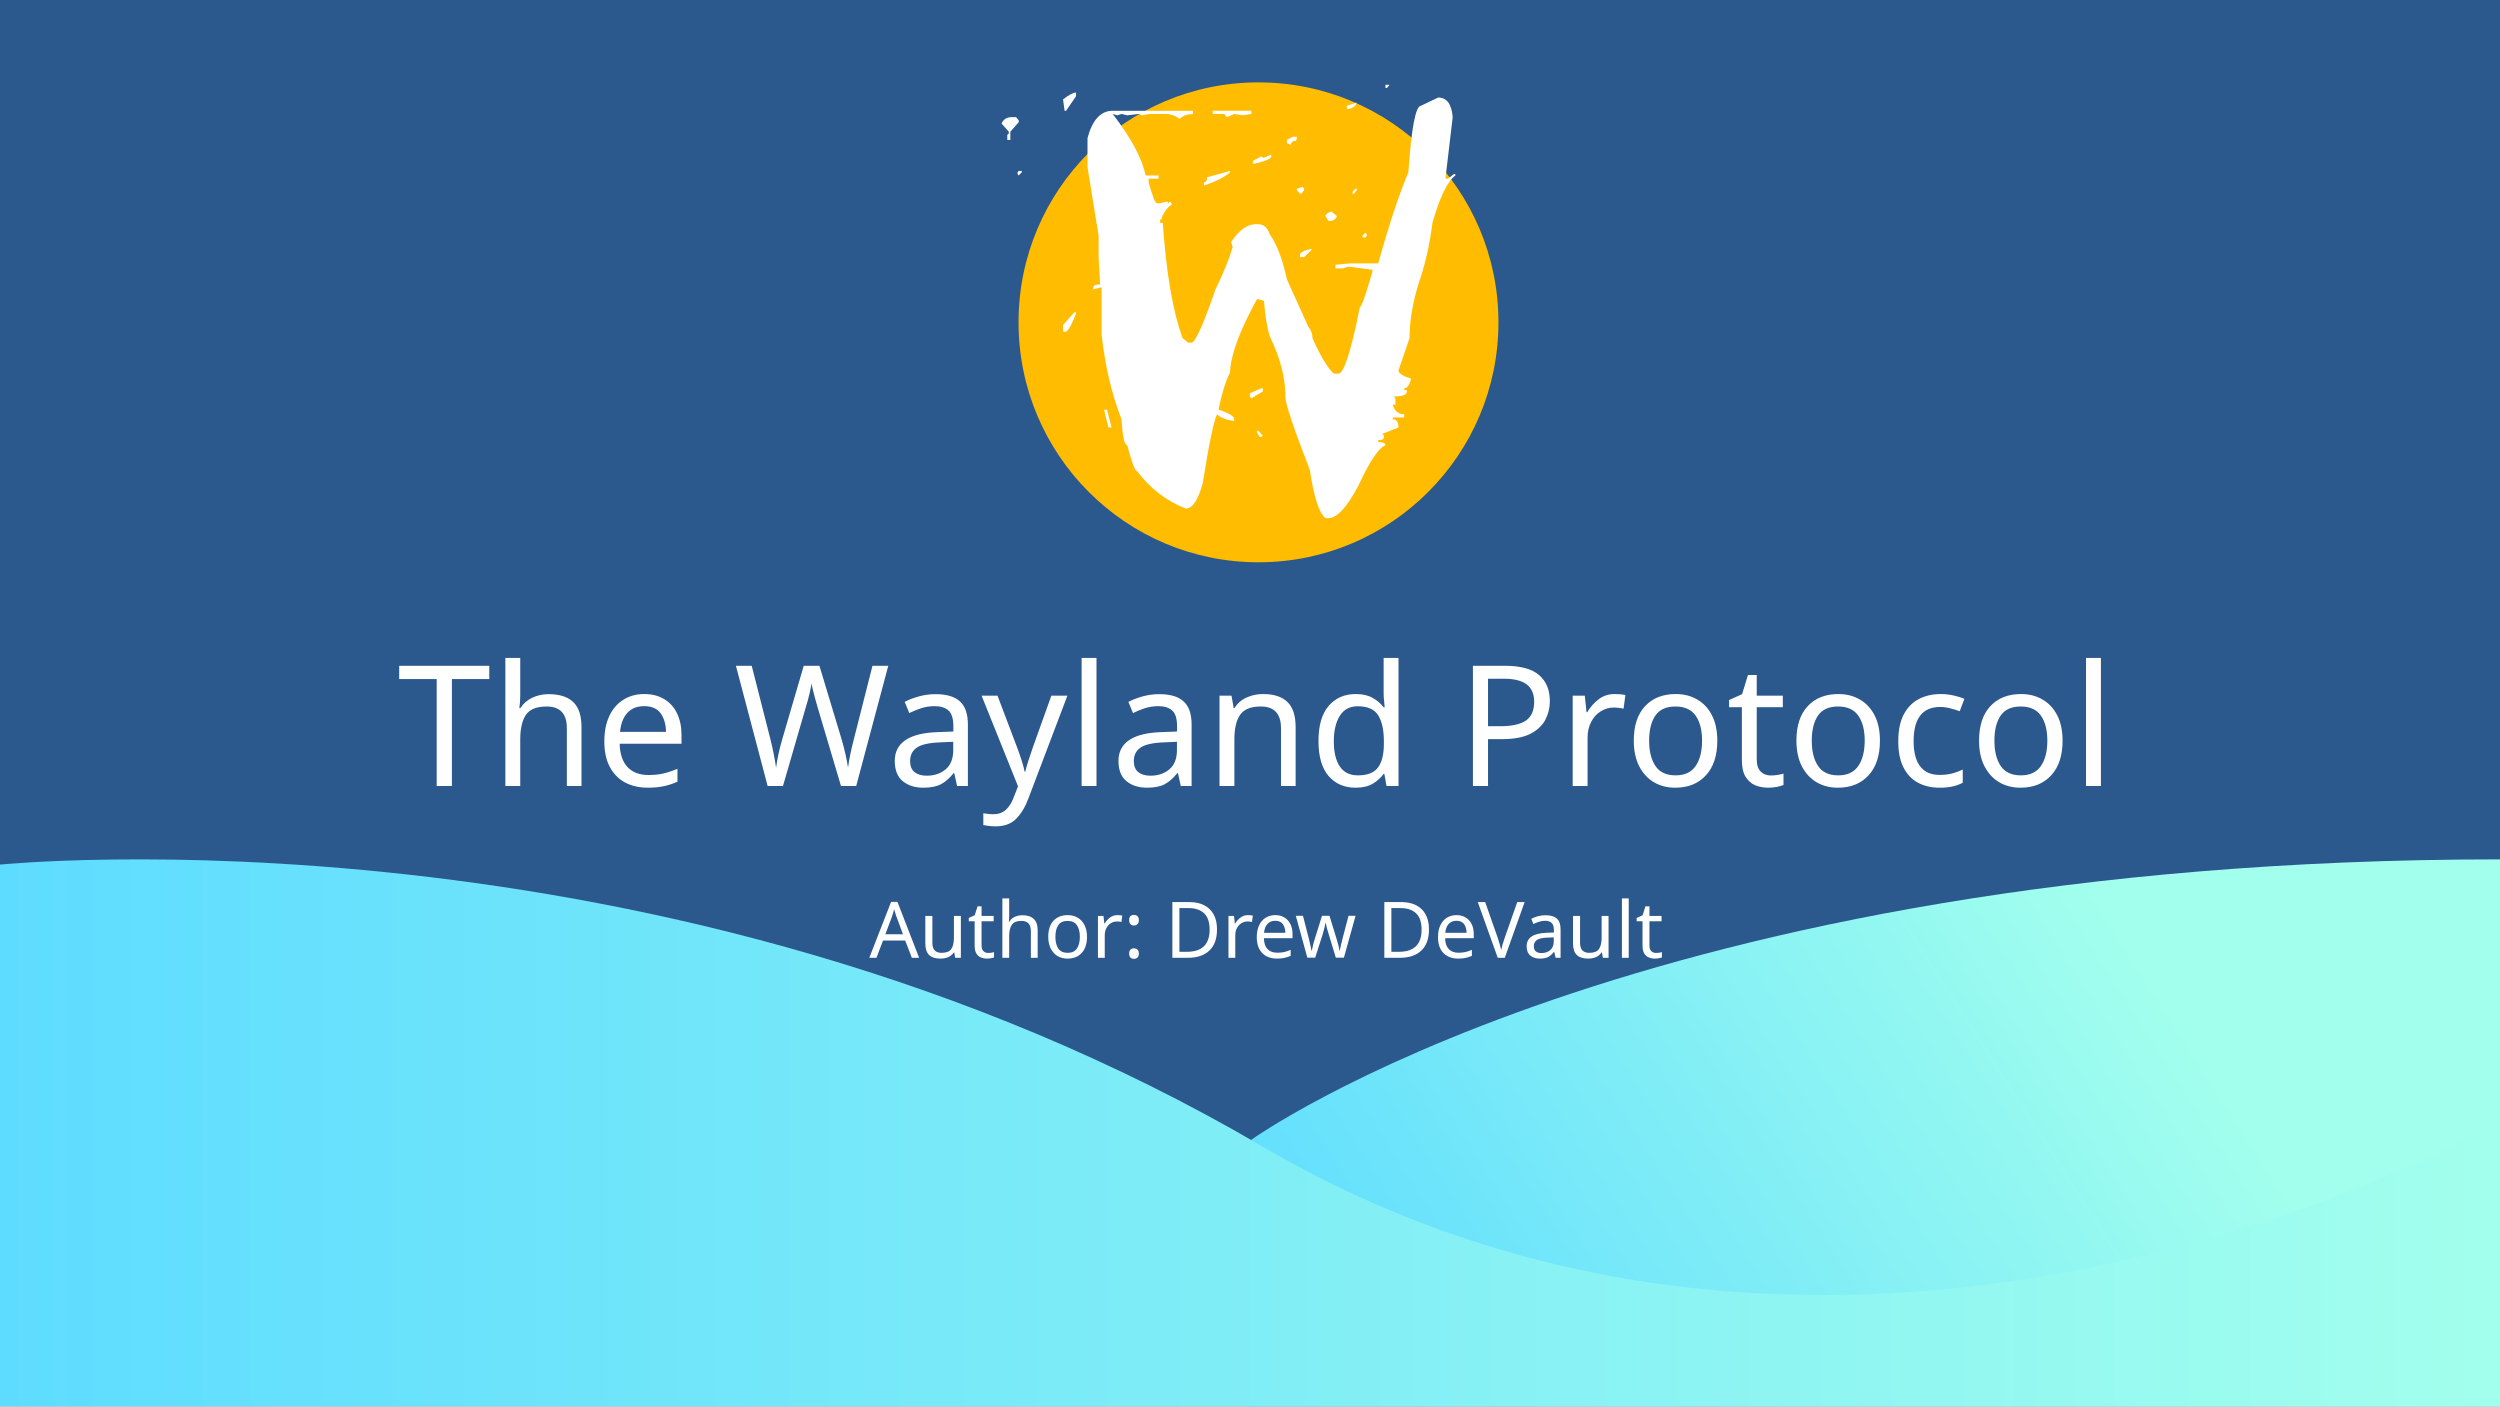
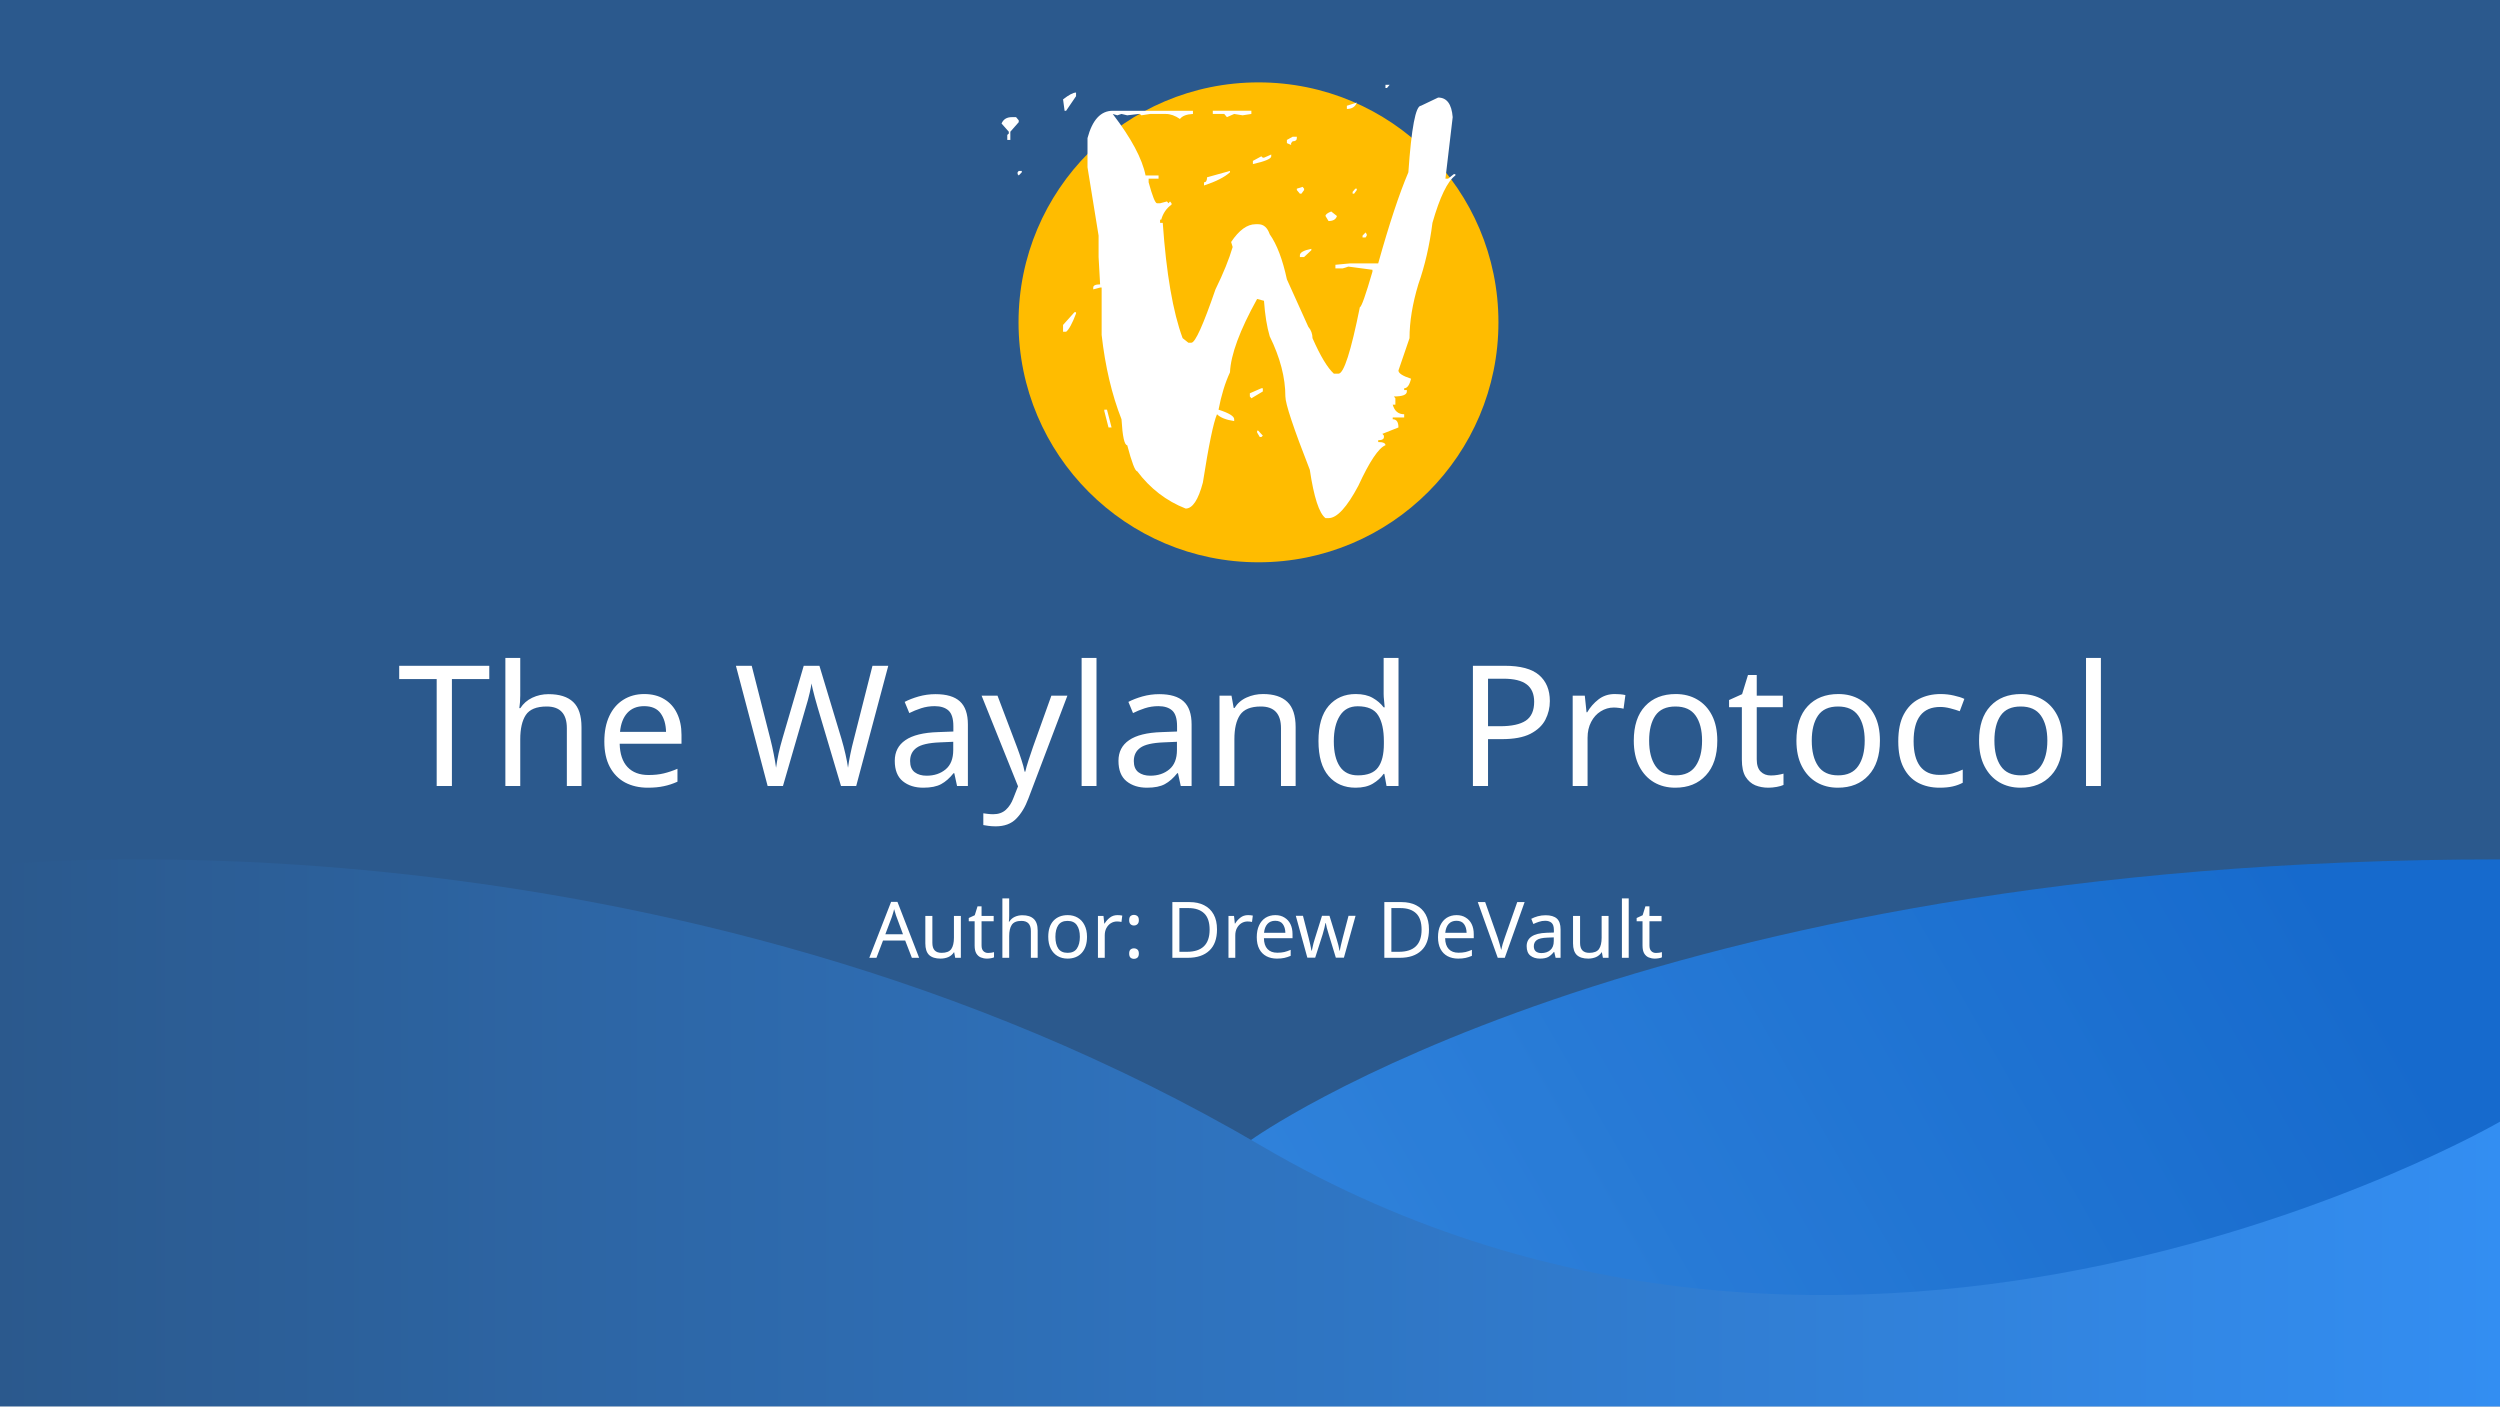
<svg xmlns="http://www.w3.org/2000/svg" xmlns:xlink="http://www.w3.org/1999/xlink" width="1280" height="720" viewBox="0 0 338.667 190.5" version="1.1" id="svg8">
  <defs id="defs2">
+     <linearGradient id="linearGradient852">
+       <stop style="stop-color:#2b598d;stop-opacity:1" offset="0" id="stop848" />
+       <stop style="stop-color:#338ef2;stop-opacity:1" offset="1" id="stop850" />
+     </linearGradient>
    <linearGradient id="linearGradient867-5-9">
-       <stop style="stop-color:#5edcff;stop-opacity:1" offset="0" id="stop863" />
-       <stop style="stop-color:#a2ffed;stop-opacity:1" offset="1" id="stop865" />
+       <stop style="stop-color:#3397ff;stop-opacity:1" offset="0" id="stop863" />
+       <stop style="stop-color:#0b72ea;stop-opacity:1" offset="1" id="stop865" />
    </linearGradient>
-     <linearGradient xlink:href="#linearGradient867-5-9" id="linearGradient869" x1="0.535" y1="143.068" x2="339.432" y2="143.068" gradientUnits="userSpaceOnUse" gradientTransform="matrix(0.9993181,0,0,0.7755354,-0.5341747,42.50424)" />
-     <linearGradient xlink:href="#linearGradient867-5-9" id="linearGradient879" x1="179.071" y1="190.83" x2="299.876" y2="130.066" gradientUnits="userSpaceOnUse" gradientTransform="matrix(0.9993181,0,0,0.7830109,-0.5341693,41.07769)" />
+     <linearGradient xlink:href="#linearGradient852" id="linearGradient869" x1="0.535" y1="143.068" x2="339.432" y2="143.068" gradientUnits="userSpaceOnUse" gradientTransform="matrix(0.9993181,0,0,0.7755354,-0.5341747,42.50424)" />
+     <linearGradient xlink:href="#linearGradient867-5-9" id="linearGradient879" x1="179.071" y1="190.83" x2="328.842" y2="123.249" gradientUnits="userSpaceOnUse" gradientTransform="matrix(0.9993181,0,0,0.7830109,-0.5341693,41.07769)" />
  </defs>
  <g id="layer1">
    <rect style="opacity:1;fill:#2b598d;fill-opacity:1;fill-rule:evenodd;stroke-width:0.263" id="rect891" width="338.667" height="190.5" x="5.9195963e-06" y="4.6874999e-07" />
    <text xml:space="preserve" style="font-style:normal;font-variant:normal;font-weight:300;font-stretch:normal;font-size:10.583px;line-height:1.25;font-family:'Noto Sans';-inkscape-font-specification:'Noto Sans, Light';font-variant-ligatures:normal;font-variant-caps:normal;font-variant-numeric:normal;font-variant-east-asian:normal;fill:#ffffff;fill-opacity:1;stroke:none;stroke-width:0.265" x="117.761" y="129.752" id="text855">
      <tspan id="tspan853" x="117.761" y="129.752" style="font-style:normal;font-variant:normal;font-weight:300;font-stretch:normal;font-size:10.583px;font-family:'Noto Sans';-inkscape-font-specification:'Noto Sans, Light';font-variant-ligatures:normal;font-variant-caps:normal;font-variant-numeric:normal;font-variant-east-asian:normal;fill:#ffffff;stroke-width:0.265">Author: Drew DeVault</tspan>
    </text>
    <g id="layer1-6" style="display:inline" transform="matrix(0.2645833,0,0,0.2645833,80.14649,-79.42342)">
      <circle style="fill:#ffbc00;fill-opacity:1;stroke:none" id="path2985" cx="341.429" cy="465.219" r="122.857" />
      <g transform="scale(0.9155896,1.092192)" style="font-style:normal;font-variant:normal;font-weight:bold;font-stretch:normal;font-size:437.474px;line-height:125%;letter-spacing:0px;word-spacing:0px;fill:#ffffff;fill-opacity:1;stroke:none" id="text2987">
        <path d="m 443.91,314.595 h 2.35 l -1.495,1.495 h -0.854 v -1.495 m -173.024,3.631 v 1.709 l -5.554,6.836 h -0.854 l -0.854,-5.34 c 3.275,-2.136 5.696,-3.204 7.263,-3.204 m 202.503,2.35 c 4.842,1.9e-4 7.547,3.062 8.117,9.185 l -4.059,28.837 h 1.495 l 3.204,-2.136 h 0.854 v 0.641 c -4.415,2.706 -8.687,10.111 -12.817,22.215 -1.567,10.396 -4.201,20.008 -7.904,28.837 -3.276,9.114 -4.913,17.516 -4.913,25.206 l -6.195,15.166 c -1.7e-4,1.282 2.35,2.563 7.049,3.845 -0.855,2.991 -2.136,4.486 -3.845,4.486 v 0.854 h 1.495 v 0.641 c -1.7e-4,1.567 -2.421,2.35 -7.263,2.35 l 0.854,0.854 v 2.991 h -1.495 c 0.997,2.991 3.133,4.486 6.408,4.486 v 1.495 h -6.408 v 0.854 c 2.136,4e-5 3.204,1.282 3.204,3.845 l -8.972,2.991 0.854,0.854 v 0.641 c -1.6e-4,0.997 -1.068,1.495 -3.204,1.495 v 0.854 c 2.706,3e-5 4.058,0.498 4.059,1.495 -3.845,1.282 -8.901,7.619 -15.166,19.011 -6.408,10.111 -11.962,15.166 -16.662,15.166 h -1.709 c -3.56,-2.279 -6.48,-9.826 -8.758,-22.643 -9.114,-19.51 -13.671,-30.973 -13.671,-34.391 -1e-4,-8.829 -2.919,-18.228 -8.758,-28.197 -1.567,-4.415 -2.635,-9.968 -3.204,-16.662 l -3.845,-0.854 c -9.684,14.668 -14.739,26.132 -15.166,34.391 -2.706,4.842 -4.842,10.681 -6.408,17.516 5.839,1.567 8.758,3.062 8.758,4.486 v 0.854 c -4.557,-0.57 -7.761,-1.638 -9.612,-3.204 -1.994,3.845 -4.628,14.526 -7.904,32.042 -2.563,8.117 -5.768,12.176 -9.612,12.176 -10.823,-3.56 -19.866,-9.399 -27.128,-17.516 -1.139,2e-5 -2.991,-4.059 -5.554,-12.176 -1.566,3e-5 -2.635,-4.059 -3.204,-12.176 -5.411,-11.535 -9.114,-24.708 -11.108,-39.518 v -22.215 h -0.854 l -3.845,0.854 v -0.854 c 1e-5,-0.997 1.282,-1.495 3.845,-1.495 l -0.854,-12.817 V 385.3 l -6.195,-32.042 V 339.588 c 2.706,-8.544 7.405,-12.816 14.098,-12.817 h 44.858 v 1.495 c -3.56,0.143 -5.981,0.926 -7.263,2.35 -2.706,-1.566 -5.34,-2.35 -7.904,-2.35 h -8.758 l -4.913,0.641 -0.854,-0.641 h -0.641 l -6.408,0.641 -3.204,-0.641 -2.35,0.641 -2.563,-0.641 c 10.396,11.393 16.519,21.005 18.37,28.837 h 7.263 v 1.495 h -5.554 v 1.709 c 2.136,6.551 3.703,9.826 4.699,9.826 h 1.709 l 3.845,-0.854 0.854,0.854 0.854,-0.854 0.854,0.854 v 0.641 c -2.848,1.709 -4.771,4.059 -5.767,7.049 h -0.641 v 1.495 h 1.495 c 1.994,23.782 5.696,41.797 11.108,54.043 l 3.204,2.136 h 1.709 c 2.136,8e-5 6.622,-8.331 13.457,-24.992 4.415,-7.547 7.619,-14.169 9.612,-19.866 l -0.854,-2.35 c 4.415,-5.554 8.972,-8.331 13.671,-8.331 h 1.495 c 2.99,1.4e-4 5.127,1.567 6.408,4.699 3.987,4.7 7.191,11.749 9.612,21.147 l 11.962,22.215 c 1.566,1.567 2.35,3.347 2.35,5.34 4.414,8.402 8.402,13.956 11.962,16.662 h 2.563 c 2.99,6e-5 6.978,-10.396 11.962,-31.187 0.854,9e-5 3.204,-5.554 7.049,-16.662 v -0.854 l -13.457,-1.495 -3.204,0.854 h -4.059 v -1.709 l 8.117,-0.641 h 15.807 c 6.123,-18.37 11.748,-32.611 16.875,-42.722 1.709,-20.791 4.058,-31.187 7.049,-31.187 l 9.612,-3.845 m -45.499,2.35 c -0.855,1.994 -2.706,2.991 -5.554,2.991 v -1.495 l 5.554,-1.495 m -80.531,3.845 h 21.575 v 1.495 l -4.913,0.641 -4.699,-0.641 -4.059,1.495 -1.495,-1.495 h -6.408 v -1.495 m -112.359,2.991 h 2.35 l 1.495,1.495 v 0.854 l -4.699,4.486 v 3.845 h -1.709 v -2.35 l 0.854,-0.641 v -0.854 l -4.059,-3.845 c 0.997,-1.994 2.919,-2.99 5.767,-2.991 m 157.004,9.185 h 2.35 v 0.641 c -1.1e-4,0.997 -0.783,1.495 -2.35,1.495 l -0.854,0.854 v 0.854 l -2.35,-0.854 v -1.495 l 3.204,-1.495 m -11.962,8.331 v 0.854 c -1e-4,1.139 -3.418,2.35 -10.253,3.631 v -1.495 l 4.699,-2.136 0.854,0.641 h 0.641 l 4.059,-1.495 m -139.488,7.69 v 0.641 l -1.709,1.495 -0.641,-0.641 v -0.854 l 0.641,-0.641 h 1.709 m 116.418,0 v 0.641 c -2.991,2.279 -7.832,4.344 -14.525,6.195 v -1.495 c 1.139,1.5e-4 1.709,-0.783 1.709,-2.35 l 12.817,-2.991 m 40.586,7.476 0.854,0.854 v 0.641 l -1.495,1.709 h -0.854 l -1.709,-1.709 v -0.641 l 3.204,-0.854 m 29.478,0.854 h 0.854 v 0.641 l -1.495,1.709 H 425.54 v -0.854 l 1.495,-1.495 m -13.457,10.681 3.204,2.136 c -0.57,1.567 -2.136,2.35 -4.699,2.35 l -1.709,-2.35 c -1.3e-4,-0.712 1.068,-1.424 3.204,-2.136 m 19.225,9.826 0.641,0.854 v 0.641 l -0.641,0.854 h -1.709 v -0.854 l 1.709,-1.495 m -30.333,7.69 v 0.641 l -4.059,3.204 h -2.35 v -0.854 c -1.1e-4,-1.282 2.136,-2.278 6.408,-2.991 m -132.438,29.692 h 0.854 v 0.641 c -2.136,4.7 -3.987,7.548 -5.554,8.544 h -1.709 v -3.204 l 6.408,-5.981 m 104.455,35.673 h 0.854 v 1.495 l -6.408,3.204 -0.854,-0.854 v -1.495 l 6.408,-2.35 m -87.794,10.04 h 1.495 l 2.563,8.331 h -1.709 l -2.35,-7.69 v -0.641 m 85.444,9.826 h 0.641 l 2.563,2.35 -0.854,0.641 h -0.854 l -1.495,-2.136 v -0.854" id="path2986" />
      </g>
    </g>
-     <path style="fill:url(#linearGradient879);fill-opacity:1;fill-rule:evenodd;stroke-width:0.234" d="m 169.485,154.419 c 0,0 52.732,-38.003 169.182,-38.003 l -2e-5,35.158 2e-5,38.925 H 169.333 Z" id="path871" />
+     <path style="fill:url(#linearGradient879);fill-opacity:1;fill-rule:evenodd;stroke-width:0.234;opacity:0.682" d="m 169.485,154.419 c 0,0 52.732,-38.003 169.182,-38.003 l -2e-5,35.158 2e-5,38.925 H 169.333 Z" id="path871" />
    <path style="fill:url(#linearGradient869);fill-opacity:1;stroke-width:0.233" d="m 0,117.124 c 0,0 90.275,-9.12 170.936,38.139 80.66,47.259 167.731,-3.316 167.731,-3.316 l 2e-5,38.554 H 0 Z" id="path861" />
    <text xml:space="preserve" style="font-style:normal;font-weight:normal;font-size:22.806px;line-height:1.25;font-family:sans-serif;fill:#ffffff;fill-opacity:1;stroke:none;stroke-width:0.57" x="53.844" y="106.471" id="text847">
      <tspan x="53.844" y="106.471" style="font-style:normal;font-variant:normal;font-weight:normal;font-stretch:normal;font-size:22.806px;font-family:'Noto Sans';-inkscape-font-specification:'Noto Sans, Normal';font-variant-ligatures:normal;font-variant-caps:normal;font-variant-numeric:normal;font-variant-east-asian:normal;fill:#ffffff;fill-opacity:1;stroke-width:0.57" id="tspan849">The Wayland Protocol</tspan>
    </text>
  </g>
</svg>
